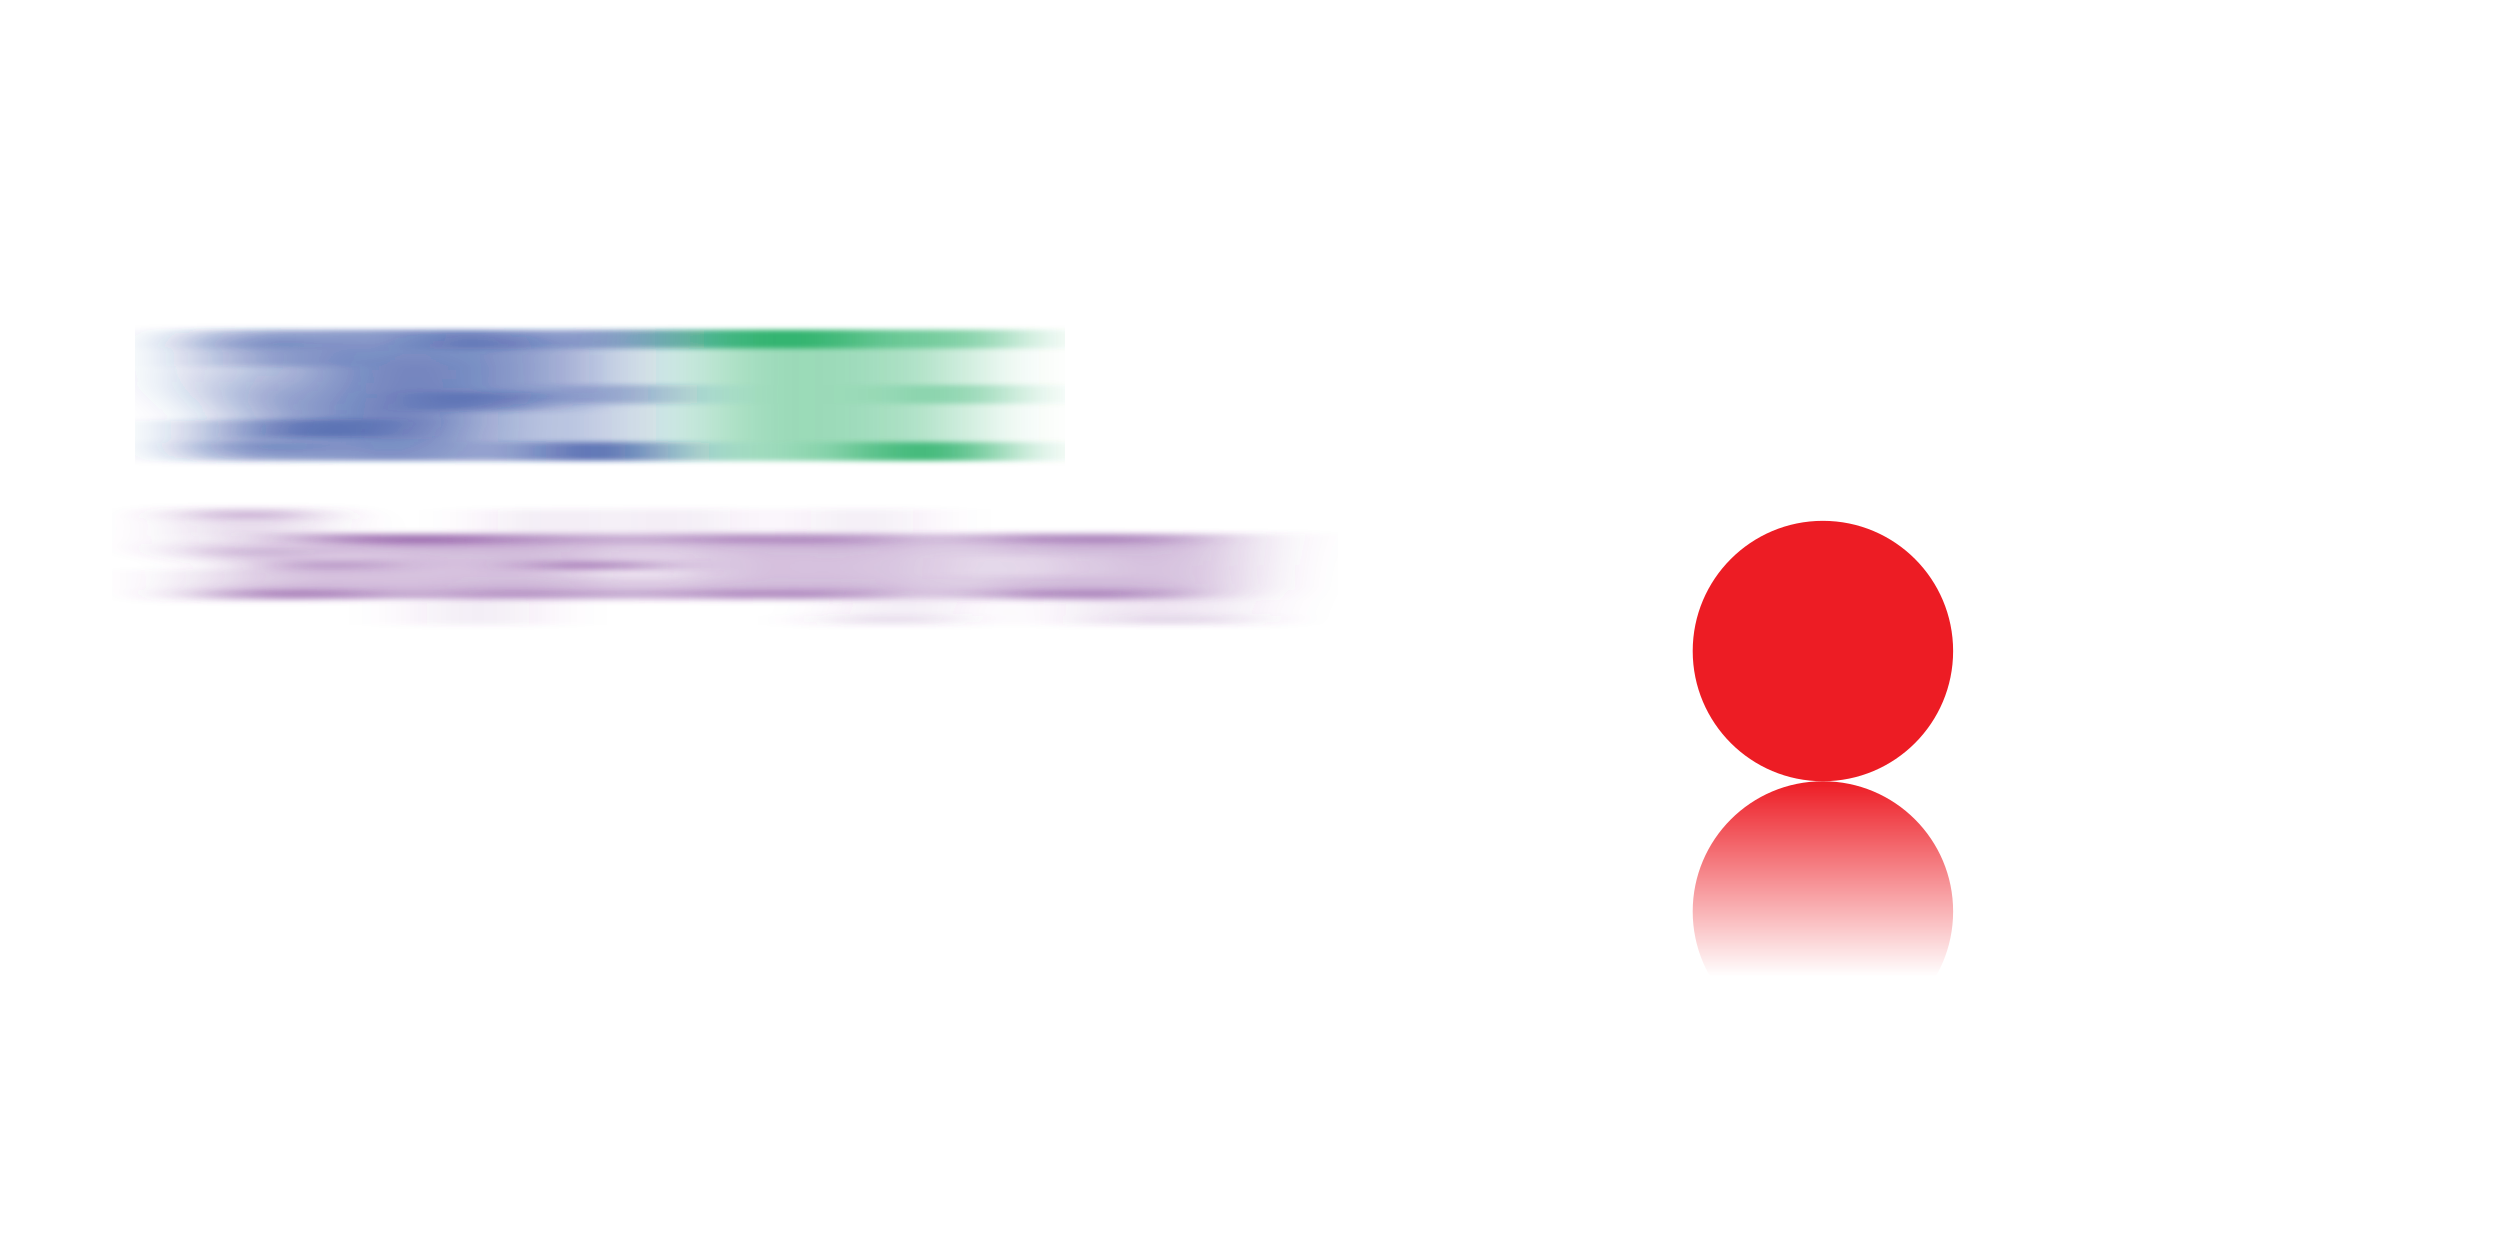
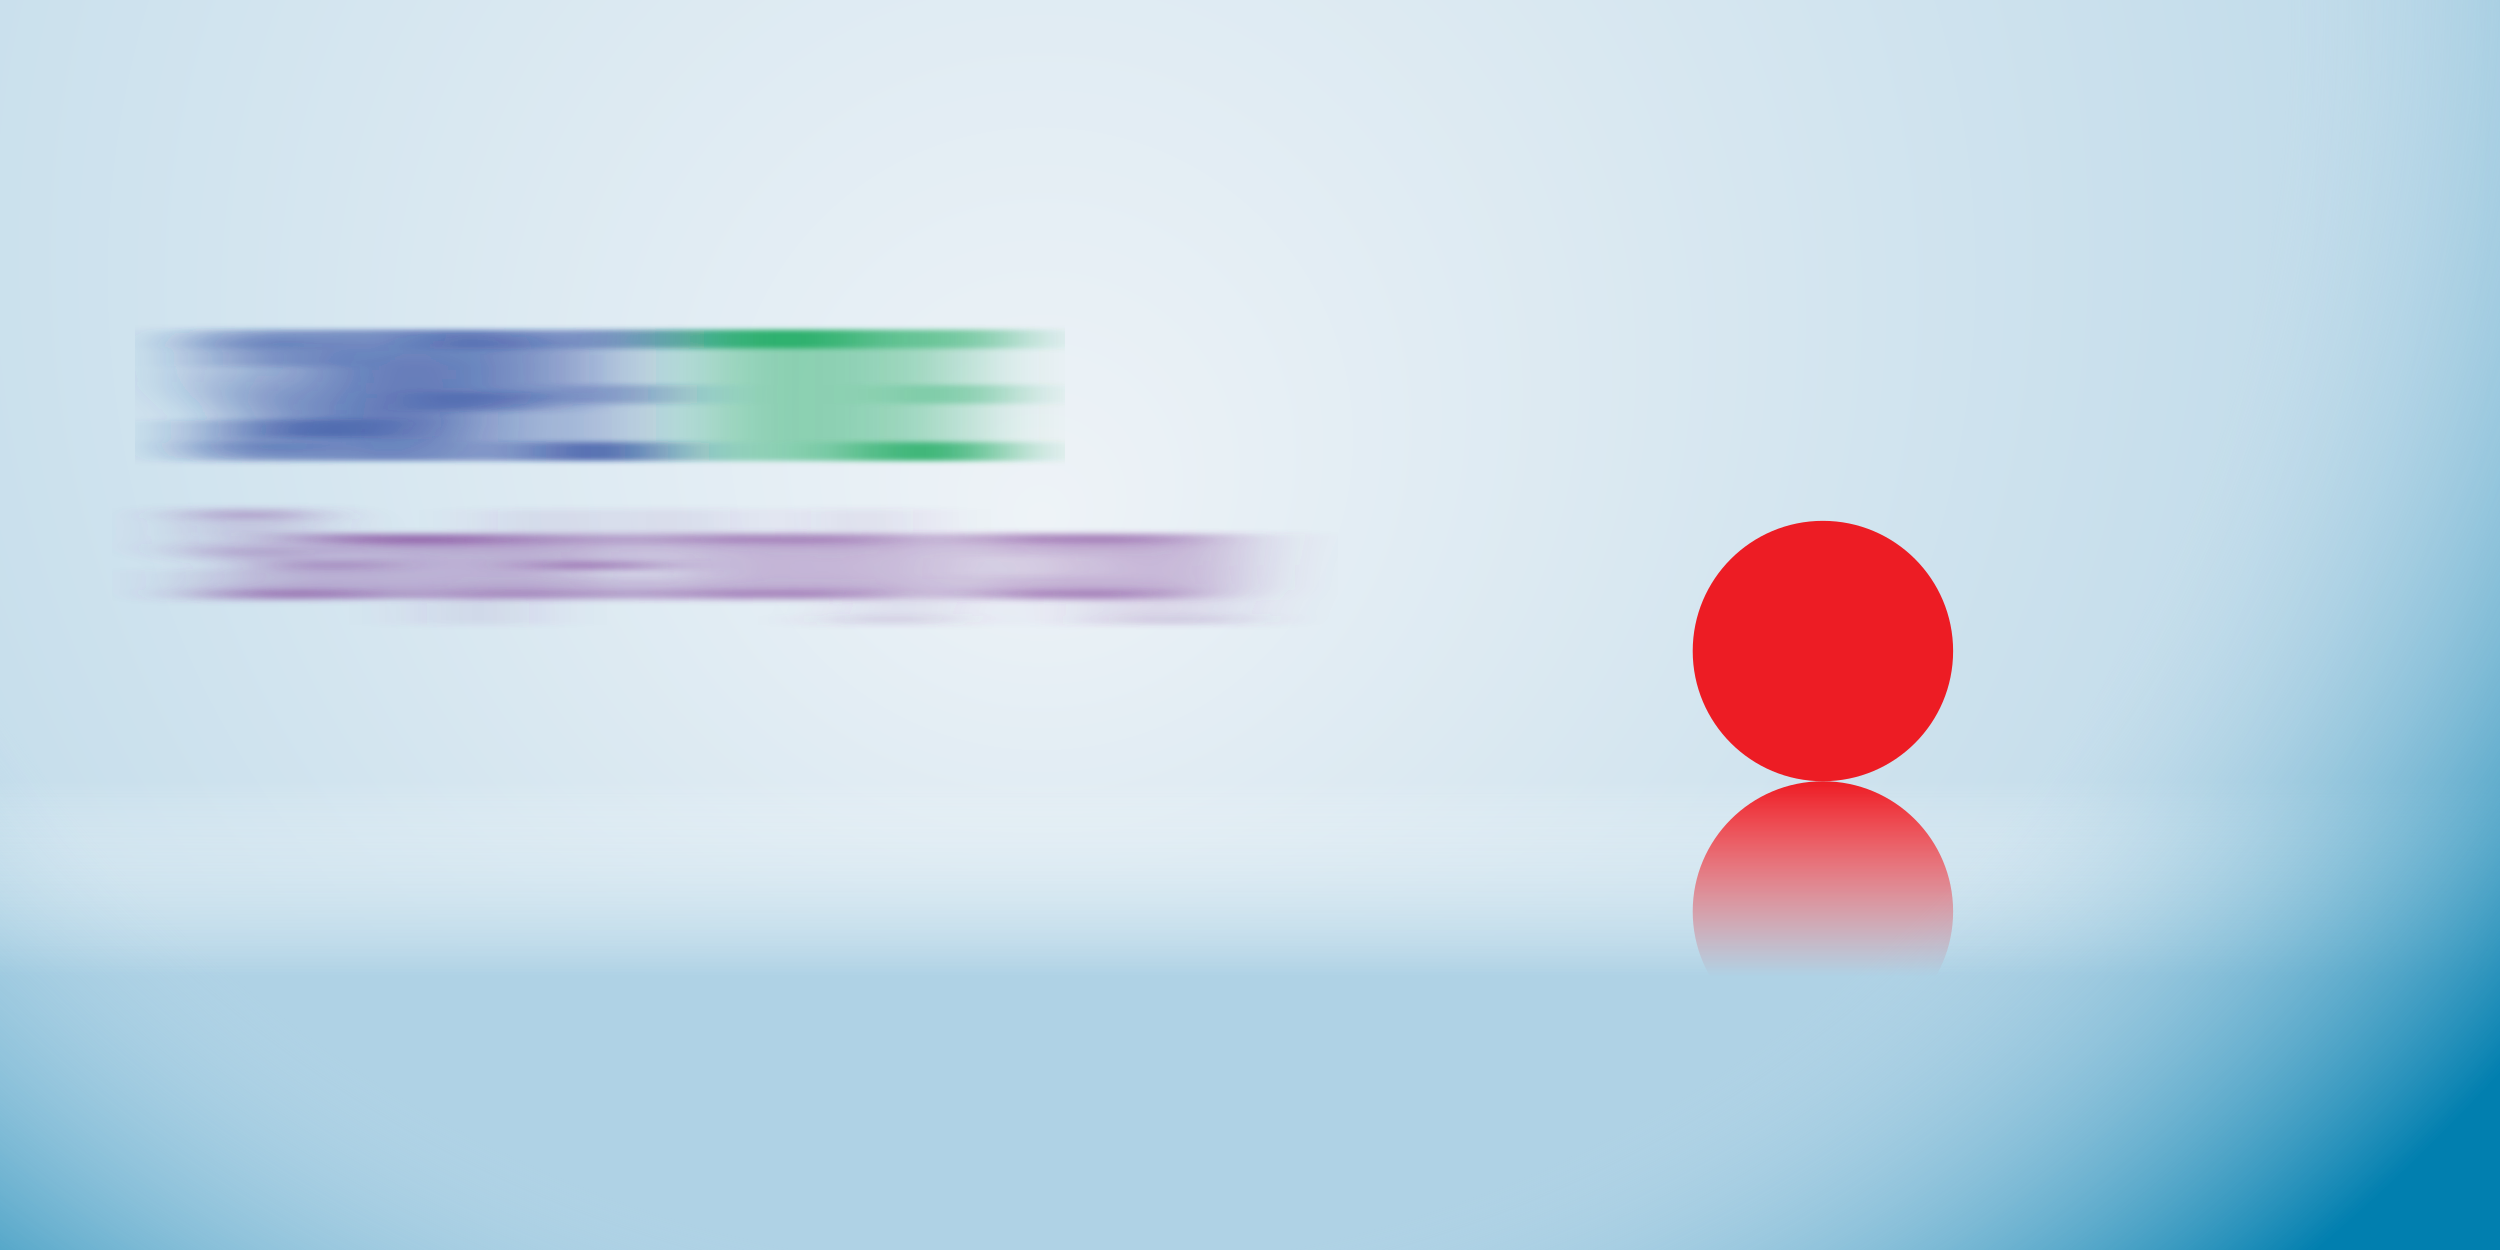
<svg xmlns="http://www.w3.org/2000/svg" xmlns:xlink="http://www.w3.org/1999/xlink" color="orange" height="480px" viewBox="0 0 960 480" width="960px">
  <defs>
    <linearGradient id="fadeGrad" x2="0" y2="1">
-       <stop offset="0" stop-color="#fff" stop-opacity="0" />
-       <stop offset="0.25" stop-color="#fff" stop-opacity="1" />
+       <stop offset="0" stop-color="#ffffff" stop-opacity="0" />
+       <stop offset="0.25" stop-color="#afd2e5" stop-opacity="1" />
    </linearGradient>
    <animateMotion begin="0s" dur="0.5s" fill="freeze" from="500,0" id="filteredSlide1" keyTimes="0;0.8;0.85;0.9;1" to="0,0" values="1000,0;0,0;-20,0;10,0;0,0" xlink:href="#title1" />
    <animate attributeName="stdDeviation" begin="filteredSlide1.end-0.2s" dur="0.2s" fill="freeze" from="20,1" id="filteredBlur1" to="0,0" xlink:href="#blurEffect1" />
    <filter id="slidingBlur1">
      <feGaussianBlur id="blurEffect1" stdDeviation="20,1" />
    </filter>
    <set xlink:href="#title2" attributeName="transform" />
    <animateMotion begin="0s" dur="0.6s" fill="freeze" from="500,0" id="filteredSlide2" keyTimes="0;0.8;0.85;0.9;1" to="0,0" values="1000,0;0,0;-20,0;10,0;0,0" xlink:href="#title2" />
    <animate attributeName="stdDeviation" begin="filteredSlide2.end-0.2s" dur="0.2s" fill="freeze" from="20,1" id="filteredBlur2" to="0,0" xlink:href="#blurEffect2" />
    <filter id="slidingBlur2">
      <feGaussianBlur id="blurEffect2" stdDeviation="20,1" />
    </filter>
    <animate attributeName="cy" calcMode="spline" dur="2s" keySplines="0 .75 .5 1; .5 0 1 .25; 0 .25 .25 1; .5 0 1 .5; 0 0 1 1; 0 0 1 1; 0 0 1 1; 0 0 1 1; 0 0 1 1; 0 0 1 1; 0 0 1 1; 0 0 1 1" keyTimes="0; 0.256; 0.513; 0.615; 0.692; 0.744; 0.795; 0.846; 0.897; 0.923; 0.949; 0.974; 1" restart="whenNotActive" values="  0;    -45;      0;     -16;      0;     -7;      0;      -3;      0;     -2;      0;      -1; 0" xlink:href="#ball" />
  </defs>
+   <g>
+     <defs>
+       <radialGradient id="MyGradient" gradientUnits="userSpaceOnUse" cx="400" cy="-100" r="150%" fx="400" fy="200">
+         <stop offset="0%" stop-color="#eef3f7" />
+         <stop offset="63%" stop-color="#afd2e5" />
+         <stop offset="100%" stop-color="#017faf" />
+       </radialGradient>
+     </defs>
+     <rect fill="url(#MyGradient)" x="0" y="0" width="100%" height="100%" />
+   </g>
  <g>
    <svg height="300" id="toreflect" overflow="hidden" style="fill:#FFDE17;overflow:hidden" width="960" x="0">
      <ellipse id="ball" rx="50" ry="50" style="fill:#ED1C24;" transform="translate(700,250)">
				
				
			</ellipse>
    </svg>
    <use color="#159" transform="translate(0,600) scale(1 -1)" xlink:href="#toreflect" />
    <rect height="300" style="fill:url(#fadeGrad);" transform="translate(0,300) " width="980" x="" y="0" />
  </g>
  <g filter="url(#slidingBlur1)" id="title1">
    <path d="M81.872,138.696c0-4.079,0.972-7.211,2.916-9.396c1.944-2.184,4.86-3.276,8.748-3.276   c3.888,0,6.804,1.092,8.748,3.276c1.944,2.185,2.916,5.317,2.916,9.396v1.944h-7.488v-2.448c0-1.824-0.349-3.107-1.044-3.852   c-0.696-0.744-1.668-1.116-2.916-1.116c-1.249,0-2.221,0.372-2.916,1.116c-0.696,0.745-1.044,2.028-1.044,3.852   c0,1.728,0.384,3.252,1.152,4.572c0.768,1.321,1.728,2.568,2.88,3.744c1.152,1.177,2.387,2.353,3.708,3.528   c1.319,1.177,2.556,2.46,3.708,3.852c1.152,1.393,2.111,2.977,2.88,4.752c0.767,1.776,1.152,3.864,1.152,6.264   c0,4.081-0.997,7.212-2.988,9.396c-1.993,2.185-4.932,3.276-8.82,3.276c-3.888,0-6.829-1.091-8.82-3.276   c-1.992-2.184-2.988-5.315-2.988-9.396v-3.456h7.488v3.96c0,1.825,0.371,3.096,1.116,3.816c0.744,0.72,1.739,1.08,2.988,1.08   c1.248,0,2.243-0.36,2.988-1.08c0.744-0.72,1.116-1.991,1.116-3.816c0-1.728-0.385-3.251-1.152-4.572   c-0.769-1.319-1.728-2.567-2.88-3.744c-1.152-1.175-2.388-2.351-3.708-3.528c-1.321-1.176-2.556-2.459-3.708-3.852   c-1.152-1.392-2.113-2.976-2.88-4.752C82.256,143.185,81.872,141.097,81.872,138.696z" style="fill:#21409A;" />
    <path d="M135.44,177h-7.992l-1.368-9.144h-9.72L114.992,177h-7.272l8.064-50.4h11.592L135.44,177z    M117.368,161.016H125l-3.816-25.488L117.368,161.016z" style="fill:#21409A;" />
    <path d="M155.887,162.384l5.4-35.784h11.016V177h-7.488v-36.144L159.343,177h-7.488l-5.904-35.64V177h-6.912   v-50.4h11.016L155.887,162.384z" style="fill:#21409A;" />
    <path d="M189.726,126.6c3.984,0,6.948,1.056,8.892,3.168c1.944,2.113,2.916,5.208,2.916,9.288v6.552   c0,4.081-0.972,7.176-2.916,9.288c-1.944,2.113-4.908,3.168-8.892,3.168h-3.744V177h-7.92v-50.4H189.726z M185.982,133.8v17.064   h3.744c1.248,0,2.208-0.335,2.88-1.008c0.672-0.671,1.008-1.919,1.008-3.744v-7.56c0-1.823-0.336-3.071-1.008-3.744   c-0.672-0.672-1.632-1.008-2.88-1.008H185.982z" style="fill:#21409A;" />
    <path d="M205.206,126.6h7.92v43.2h13.032v7.2h-20.952V126.6z" style="fill:#21409A;" />
    <path d="M237.677,147.84h10.872v7.2h-10.872v14.76h13.68v7.2h-21.6v-50.4h21.6v7.2h-13.68V147.84z" style="fill:#21409A;" />
    <path d="M265.253,126.6h24.48v7.2h-8.28V177h-7.92v-43.2h-8.28V126.6z" style="fill:#00A14B;" />
    <path d="M293.332,126.6h7.92V177h-7.92V126.6z" style="fill:#00A14B;" />
    <path d="M304.851,126.6h24.48v7.2h-8.28V177h-7.92v-43.2h-8.28V126.6z" style="fill:#00A14B;" />
    <path d="M332.93,126.6h7.92v43.2h13.032v7.2H332.93V126.6z" style="fill:#00A14B;" />
    <path d="M365.401,147.84h10.872v7.2h-10.872v14.76h13.68v7.2h-21.6v-50.4h21.6v7.2h-13.68V147.84z" style="fill:#00A14B;" />
  </g>
  <g filter="url(#slidingBlur2)" id="title2">
    <path d="M86.703,218.891c0.105,1.953,0.549,3.539,1.332,4.758c1.49,2.281,4.116,3.422,7.879,3.422   c1.686,0,3.221-0.25,4.606-0.75c2.679-0.969,4.019-2.703,4.019-5.203c0-1.875-0.567-3.211-1.703-4.008   c-1.15-0.781-2.951-1.461-5.403-2.039l-4.519-1.055c-2.952-0.688-5.041-1.445-6.267-2.273c-2.119-1.438-3.179-3.586-3.179-6.445   c0-3.094,1.042-5.633,3.125-7.617s5.033-2.977,8.85-2.977c3.512,0,6.496,0.871,8.952,2.613s3.684,4.527,3.684,8.355h-4.383   c-0.225-1.844-0.704-3.258-1.438-4.242c-1.364-1.797-3.678-2.695-6.943-2.695c-2.637,0-4.532,0.578-5.686,1.734   s-1.73,2.5-1.73,4.031c0,1.688,0.681,2.922,2.044,3.703c0.893,0.5,2.914,1.125,6.063,1.875l4.678,1.102   c2.256,0.531,3.997,1.258,5.223,2.18c2.12,1.609,3.18,3.945,3.18,7.008c0,3.812-1.353,6.539-4.057,8.18   c-2.705,1.641-5.848,2.461-9.429,2.461c-4.175,0-7.444-1.094-9.806-3.281c-2.363-2.172-3.521-5.117-3.474-8.836H86.703z" style="fill:#7F3F98;" />
    <path d="M128.563,214.809c0.968-0.124,1.617-0.53,1.945-1.216c0.187-0.376,0.281-0.917,0.281-1.624   c0-1.443-0.511-2.49-1.532-3.141s-2.483-0.977-4.385-0.977c-2.199,0-3.758,0.597-4.678,1.79c-0.515,0.66-0.85,1.642-1.006,2.944   h-3.938c0.078-3.103,1.081-5.261,3.008-6.476c1.928-1.214,4.163-1.821,6.707-1.821c2.949,0,5.345,0.562,7.187,1.688   c1.826,1.125,2.739,2.875,2.739,5.25v14.461c0,0.438,0.09,0.789,0.27,1.055c0.18,0.265,0.559,0.397,1.137,0.397   c0.188,0,0.398-0.012,0.633-0.035s0.484-0.058,0.75-0.105v3.117c-0.656,0.188-1.156,0.305-1.5,0.352s-0.812,0.07-1.406,0.07   c-1.453,0-2.508-0.516-3.164-1.546c-0.344-0.547-0.586-1.32-0.727-2.32c-0.859,1.125-2.094,2.101-3.703,2.929   c-1.609,0.828-3.383,1.242-5.32,1.242c-2.328,0-4.23-0.707-5.707-2.119s-2.215-3.179-2.215-5.302c0-2.325,0.727-4.127,2.18-5.407   s3.359-2.068,5.719-2.365L128.563,214.809z M119.68,226.206c0.891,0.702,1.945,1.052,3.164,1.052c1.484,0,2.922-0.343,4.312-1.029   c2.344-1.139,3.516-3.003,3.516-5.593v-3.393c-0.515,0.329-1.177,0.604-1.988,0.823c-0.811,0.22-1.606,0.376-2.386,0.47   l-2.55,0.328c-1.528,0.203-2.677,0.522-3.447,0.959c-1.305,0.733-1.957,1.902-1.957,3.508   C118.344,224.545,118.789,225.504,119.68,226.206z" style="fill:#7F3F98;" />
    <path d="M141.805,204.898h4.172v3.562c1-1.234,1.906-2.133,2.719-2.695c1.391-0.953,2.969-1.43,4.734-1.43   c2,0,3.609,0.492,4.828,1.477c0.688,0.562,1.312,1.391,1.875,2.484c0.938-1.344,2.039-2.34,3.305-2.988s2.688-0.973,4.266-0.973   c3.375,0,5.672,1.219,6.891,3.656c0.656,1.312,0.984,3.078,0.984,5.297V230h-4.383v-17.438c0-1.672-0.418-2.82-1.254-3.445   s-1.855-0.938-3.059-0.938c-1.656,0-3.082,0.555-4.277,1.664s-1.793,2.961-1.793,5.555V230h-4.289v-16.383   c0-1.703-0.203-2.945-0.609-3.727c-0.641-1.172-1.836-1.758-3.586-1.758c-1.594,0-3.043,0.617-4.348,1.852   s-1.957,3.469-1.957,6.703V230h-4.219V204.898z" style="fill:#7F3F98;" />
    <path d="M181.438,205.016h4.125v3.328c0.846-1.141,1.771-2.023,2.773-2.648   c1.425-0.938,3.102-1.406,5.028-1.406c2.852,0,5.272,1.09,7.261,3.27s2.984,5.293,2.984,9.34c0,5.469-1.436,9.375-4.306,11.719   c-1.82,1.484-3.938,2.227-6.354,2.227c-1.898,0-3.49-0.414-4.776-1.242c-0.753-0.469-1.592-1.273-2.518-2.414v12.82h-4.219V205.016   z M197.31,224.691c1.309-1.648,1.964-4.113,1.964-7.395c0-2-0.29-3.719-0.87-5.156c-1.098-2.766-3.104-4.148-6.021-4.148   c-2.932,0-4.938,1.461-6.021,4.383c-0.58,1.562-0.87,3.547-0.87,5.953c0,1.938,0.29,3.586,0.87,4.945   c1.097,2.594,3.104,3.891,6.021,3.891C194.358,227.164,196,226.34,197.31,224.691z" style="fill:#7F3F98;" />
    <path d="M208.602,195.57h4.219V230h-4.219V195.57z" style="fill:#7F3F98;" />
    <path d="M234.653,205.59c1.661,0.836,2.927,1.918,3.797,3.246c0.838,1.266,1.397,2.742,1.677,4.43   c0.249,1.156,0.373,3,0.373,5.531h-18.258c0.078,2.554,0.675,4.603,1.791,6.146c1.116,1.543,2.845,2.315,5.186,2.315   c2.186,0,3.93-0.73,5.232-2.189c0.729-0.848,1.245-1.829,1.549-2.943h4.148c-0.109,0.922-0.473,1.949-1.09,3.082   s-1.306,2.059-2.065,2.777c-1.272,1.25-2.846,2.094-4.722,2.531c-1.008,0.25-2.148,0.375-3.419,0.375   c-3.105,0-5.738-1.137-7.896-3.41s-3.237-5.457-3.237-9.551c0-4.031,1.087-7.305,3.261-9.82c2.174-2.516,5.016-3.773,8.525-3.773   C231.275,204.336,232.991,204.754,234.653,205.59z M236.164,215.445c-0.171-1.828-0.566-3.289-1.186-4.383   c-1.146-2.031-3.06-3.047-5.74-3.047c-1.921,0-3.532,0.699-4.834,2.098s-1.991,3.176-2.068,5.332H236.164z" style="fill:#7F3F98;" />
    <path d="M258.828,195.453h4.102v12.492c0.925-1.203,2.031-2.121,3.317-2.754s2.683-0.949,4.188-0.949   c3.137,0,5.682,1.074,7.635,3.223c1.953,2.148,2.929,5.316,2.929,9.504c0,3.969-0.965,7.266-2.894,9.891s-4.604,3.938-8.023,3.938   c-1.914,0-3.529-0.461-4.847-1.383c-0.785-0.547-1.624-1.422-2.518-2.625V230h-3.891V195.453z M274.959,224.352   c1.137-1.812,1.705-4.203,1.705-7.172c0-2.641-0.568-4.828-1.705-6.562s-2.811-2.602-5.021-2.602c-1.929,0-3.618,0.711-5.068,2.133   s-2.175,3.766-2.175,7.031c0,2.359,0.298,4.273,0.894,5.742c1.113,2.766,3.19,4.148,6.232,4.148   C272.109,227.07,273.822,226.164,274.959,224.352z" style="fill:#7F3F98;" />
    <path d="M304.062,207.404c2.219,2.154,3.328,5.323,3.328,9.507c0,4.043-0.978,7.384-2.933,10.023   c-1.955,2.638-4.988,3.957-9.1,3.957c-3.429,0-6.152-1.167-8.169-3.5c-2.017-2.334-3.025-5.468-3.025-9.402   c0-4.215,1.062-7.571,3.188-10.069c2.125-2.498,4.98-3.747,8.564-3.747C299.128,204.172,301.844,205.249,304.062,207.404z    M301.443,224.086c1.028-2.114,1.542-4.467,1.542-7.058c0-2.341-0.371-4.245-1.112-5.712c-1.174-2.31-3.198-3.465-6.072-3.465   c-2.549,0-4.403,0.983-5.562,2.95c-1.159,1.967-1.738,4.338-1.738,7.116c0,2.669,0.579,4.893,1.738,6.672   c1.158,1.779,2.997,2.668,5.516,2.668C298.519,227.258,300.416,226.201,301.443,224.086z" style="fill:#7F3F98;" />
    <path d="M326.361,205.672c0.747,0.469,1.595,1.289,2.545,2.461v-12.68h4.055V230h-3.797v-3.492   c-0.98,1.547-2.141,2.664-3.479,3.352c-1.339,0.688-2.872,1.031-4.6,1.031c-2.786,0-5.199-1.176-7.238-3.527   s-3.059-5.48-3.059-9.387c0-3.656,0.93-6.824,2.79-9.504c1.86-2.68,4.518-4.02,7.973-4.02   C323.467,204.453,325.069,204.859,326.361,205.672z M316.944,224.492c1.135,1.812,2.954,2.719,5.457,2.719   c1.943,0,3.54-0.84,4.792-2.52c1.251-1.68,1.877-4.09,1.877-7.23c0-3.172-0.646-5.52-1.936-7.043   c-1.291-1.523-2.884-2.285-4.78-2.285c-2.115,0-3.829,0.812-5.142,2.438s-1.97,4.016-1.97,7.172   C315.242,220.43,315.81,222.68,316.944,224.492z" style="fill:#7F3F98;" />
    <path d="M354.957,204.898h4.664c-0.594,1.61-1.914,5.284-3.961,11.021   c-1.531,4.315-2.812,7.832-3.844,10.552c-2.436,6.401-4.152,10.305-5.151,11.711c-0.999,1.404-2.716,2.107-5.151,2.107   c-0.594,0-1.05-0.023-1.37-0.07c-0.32-0.047-0.715-0.133-1.183-0.258v-3.844c0.733,0.203,1.264,0.328,1.591,0.375   s0.616,0.07,0.866,0.07c0.779,0,1.353-0.129,1.719-0.386c0.367-0.258,0.675-0.573,0.925-0.948c0.078-0.125,0.358-0.764,0.842-1.917   c0.483-1.154,0.834-2.012,1.053-2.573l-9.281-25.84h4.781l6.727,20.447L354.957,204.898z" style="fill:#7F3F98;" />
    <path d="M393.184,206.234c1.773,1.375,2.84,3.742,3.199,7.102h-4.102c-0.25-1.547-0.82-2.832-1.711-3.855   s-2.32-1.535-4.289-1.535c-2.688,0-4.609,1.311-5.766,3.933c-0.75,1.701-1.125,3.8-1.125,6.297c0,2.513,0.531,4.627,1.594,6.344   s2.734,2.575,5.016,2.575c1.75,0,3.137-0.533,4.16-1.599c1.023-1.066,1.73-2.525,2.121-4.377h4.102   c-0.469,3.328-1.641,5.762-3.516,7.301s-4.273,2.309-7.195,2.309c-3.281,0-5.898-1.199-7.852-3.598s-2.93-5.395-2.93-8.988   c0-4.406,1.07-7.836,3.211-10.289s4.867-3.68,8.18-3.68C389.109,204.172,391.41,204.859,393.184,206.234z" style="fill:#7F3F98;" />
    <path d="M418.789,207.404c2.219,2.154,3.328,5.323,3.328,9.507c0,4.043-0.978,7.384-2.933,10.023   c-1.955,2.638-4.988,3.957-9.1,3.957c-3.429,0-6.152-1.167-8.169-3.5c-2.017-2.334-3.025-5.468-3.025-9.402   c0-4.215,1.062-7.571,3.188-10.069c2.125-2.498,4.98-3.747,8.564-3.747C413.855,204.172,416.57,205.249,418.789,207.404z    M416.169,224.086c1.028-2.114,1.542-4.467,1.542-7.058c0-2.341-0.371-4.245-1.112-5.712c-1.174-2.31-3.198-3.465-6.072-3.465   c-2.549,0-4.403,0.983-5.562,2.95c-1.159,1.967-1.738,4.338-1.738,7.116c0,2.669,0.579,4.893,1.738,6.672   c1.158,1.779,2.997,2.668,5.516,2.668C413.246,227.258,415.142,226.201,416.169,224.086z" style="fill:#7F3F98;" />
    <path d="M426.945,205.016h4.125v3.328c0.846-1.141,1.771-2.023,2.773-2.648   c1.425-0.938,3.102-1.406,5.028-1.406c2.852,0,5.272,1.09,7.261,3.27s2.984,5.293,2.984,9.34c0,5.469-1.436,9.375-4.306,11.719   c-1.82,1.484-3.938,2.227-6.354,2.227c-1.898,0-3.49-0.414-4.776-1.242c-0.753-0.469-1.592-1.273-2.518-2.414v12.82h-4.219V205.016   z M442.817,224.691c1.309-1.648,1.964-4.113,1.964-7.395c0-2-0.29-3.719-0.87-5.156c-1.098-2.766-3.104-4.148-6.021-4.148   c-2.932,0-4.938,1.461-6.021,4.383c-0.58,1.562-0.87,3.547-0.87,5.953c0,1.938,0.29,3.586,0.87,4.945   c1.097,2.594,3.104,3.891,6.021,3.891C439.866,227.164,441.508,226.34,442.817,224.691z" style="fill:#7F3F98;" />
    <path d="M469.684,204.898h4.664c-0.594,1.61-1.914,5.284-3.961,11.021   c-1.531,4.315-2.812,7.832-3.844,10.552c-2.436,6.401-4.152,10.305-5.151,11.711c-0.999,1.404-2.716,2.107-5.151,2.107   c-0.594,0-1.05-0.023-1.37-0.07c-0.32-0.047-0.715-0.133-1.183-0.258v-3.844c0.733,0.203,1.264,0.328,1.591,0.375   s0.616,0.07,0.866,0.07c0.779,0,1.353-0.129,1.719-0.386c0.367-0.258,0.675-0.573,0.925-0.948c0.078-0.125,0.358-0.764,0.842-1.917   c0.483-1.154,0.834-2.012,1.053-2.573l-9.281-25.84h4.781l6.727,20.447L469.684,204.898z" style="fill:#7F3F98;" />
  </g>
+   <g>
+     <defs>
+       <radialGradient id="MyGradient2" gradientUnits="userSpaceOnUse" cx="400" cy="-100" r="100%" fx="400" fy="200">
+         <stop offset="0%" stop-color="#eef3f7" stop-opacity="0" />
+         <stop offset="63%" stop-color="#afd2e5" stop-opacity="0" />
+         <stop offset="100%" stop-color="#017faf" stop-opacity="1" />
+       </radialGradient>
+     </defs>
+     <rect fill="url(#MyGradient2)" x="0" y="0" width="100%" height="100%" />
+   </g>
</svg>
